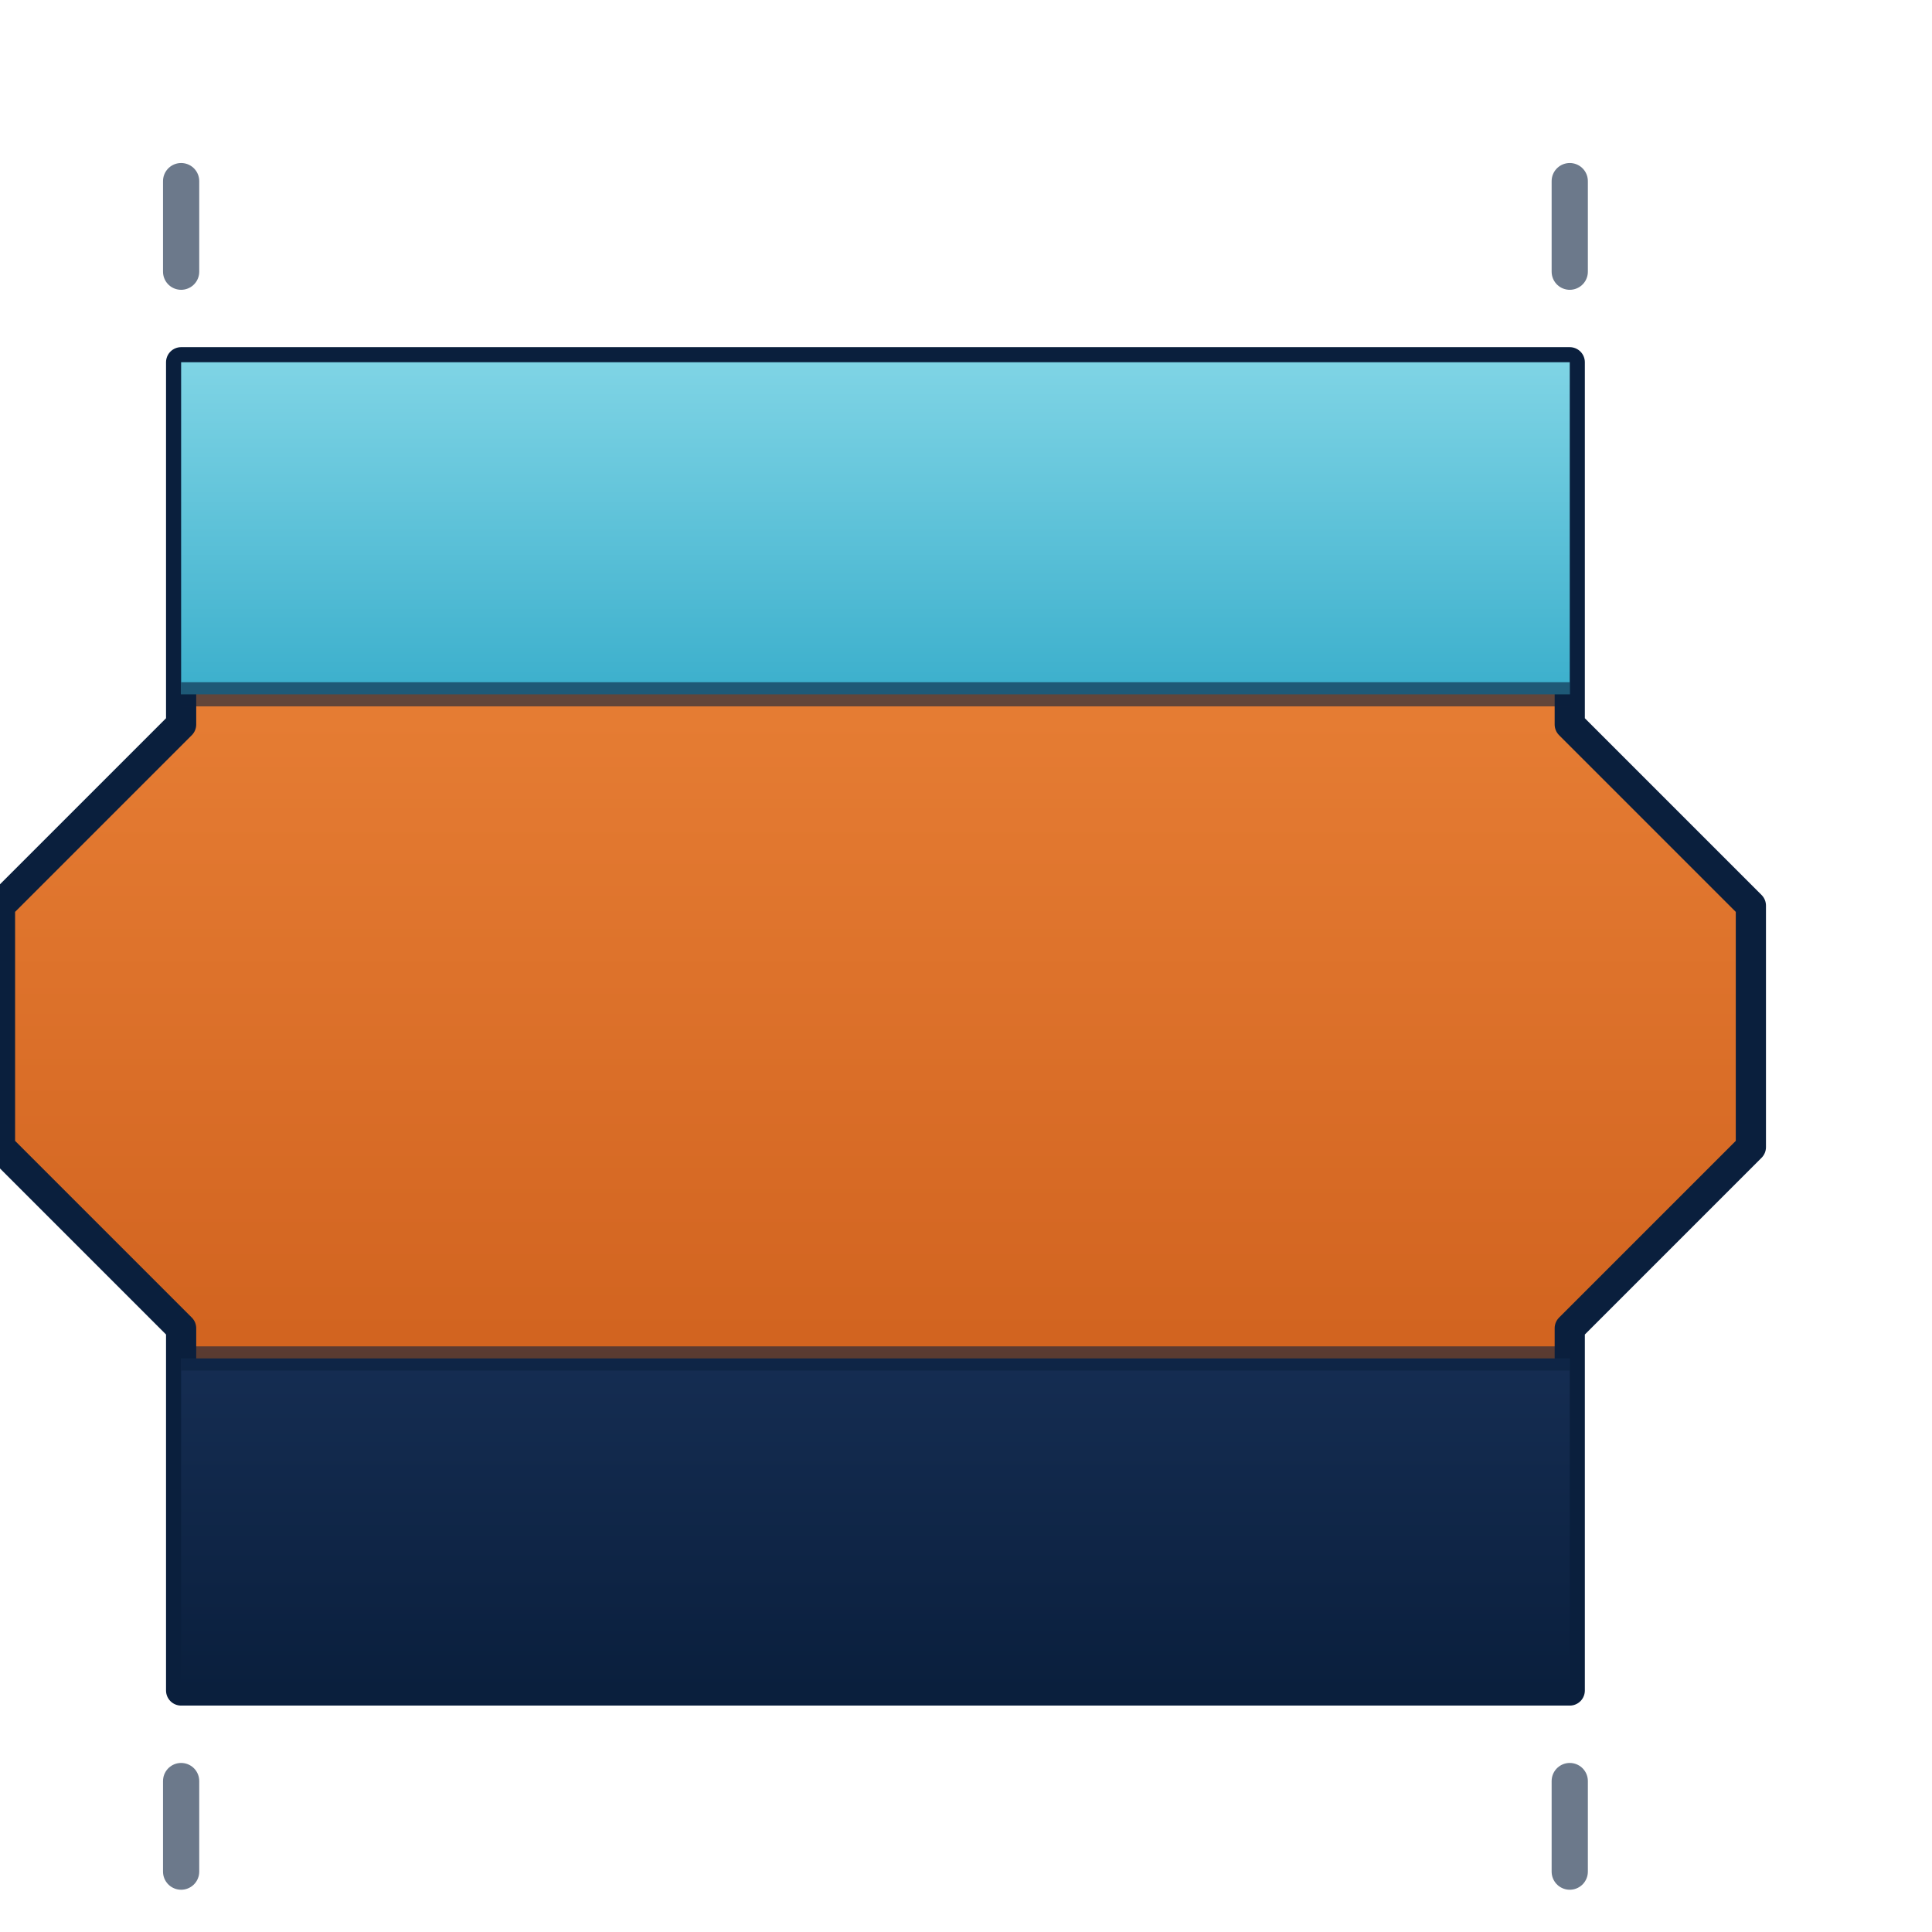
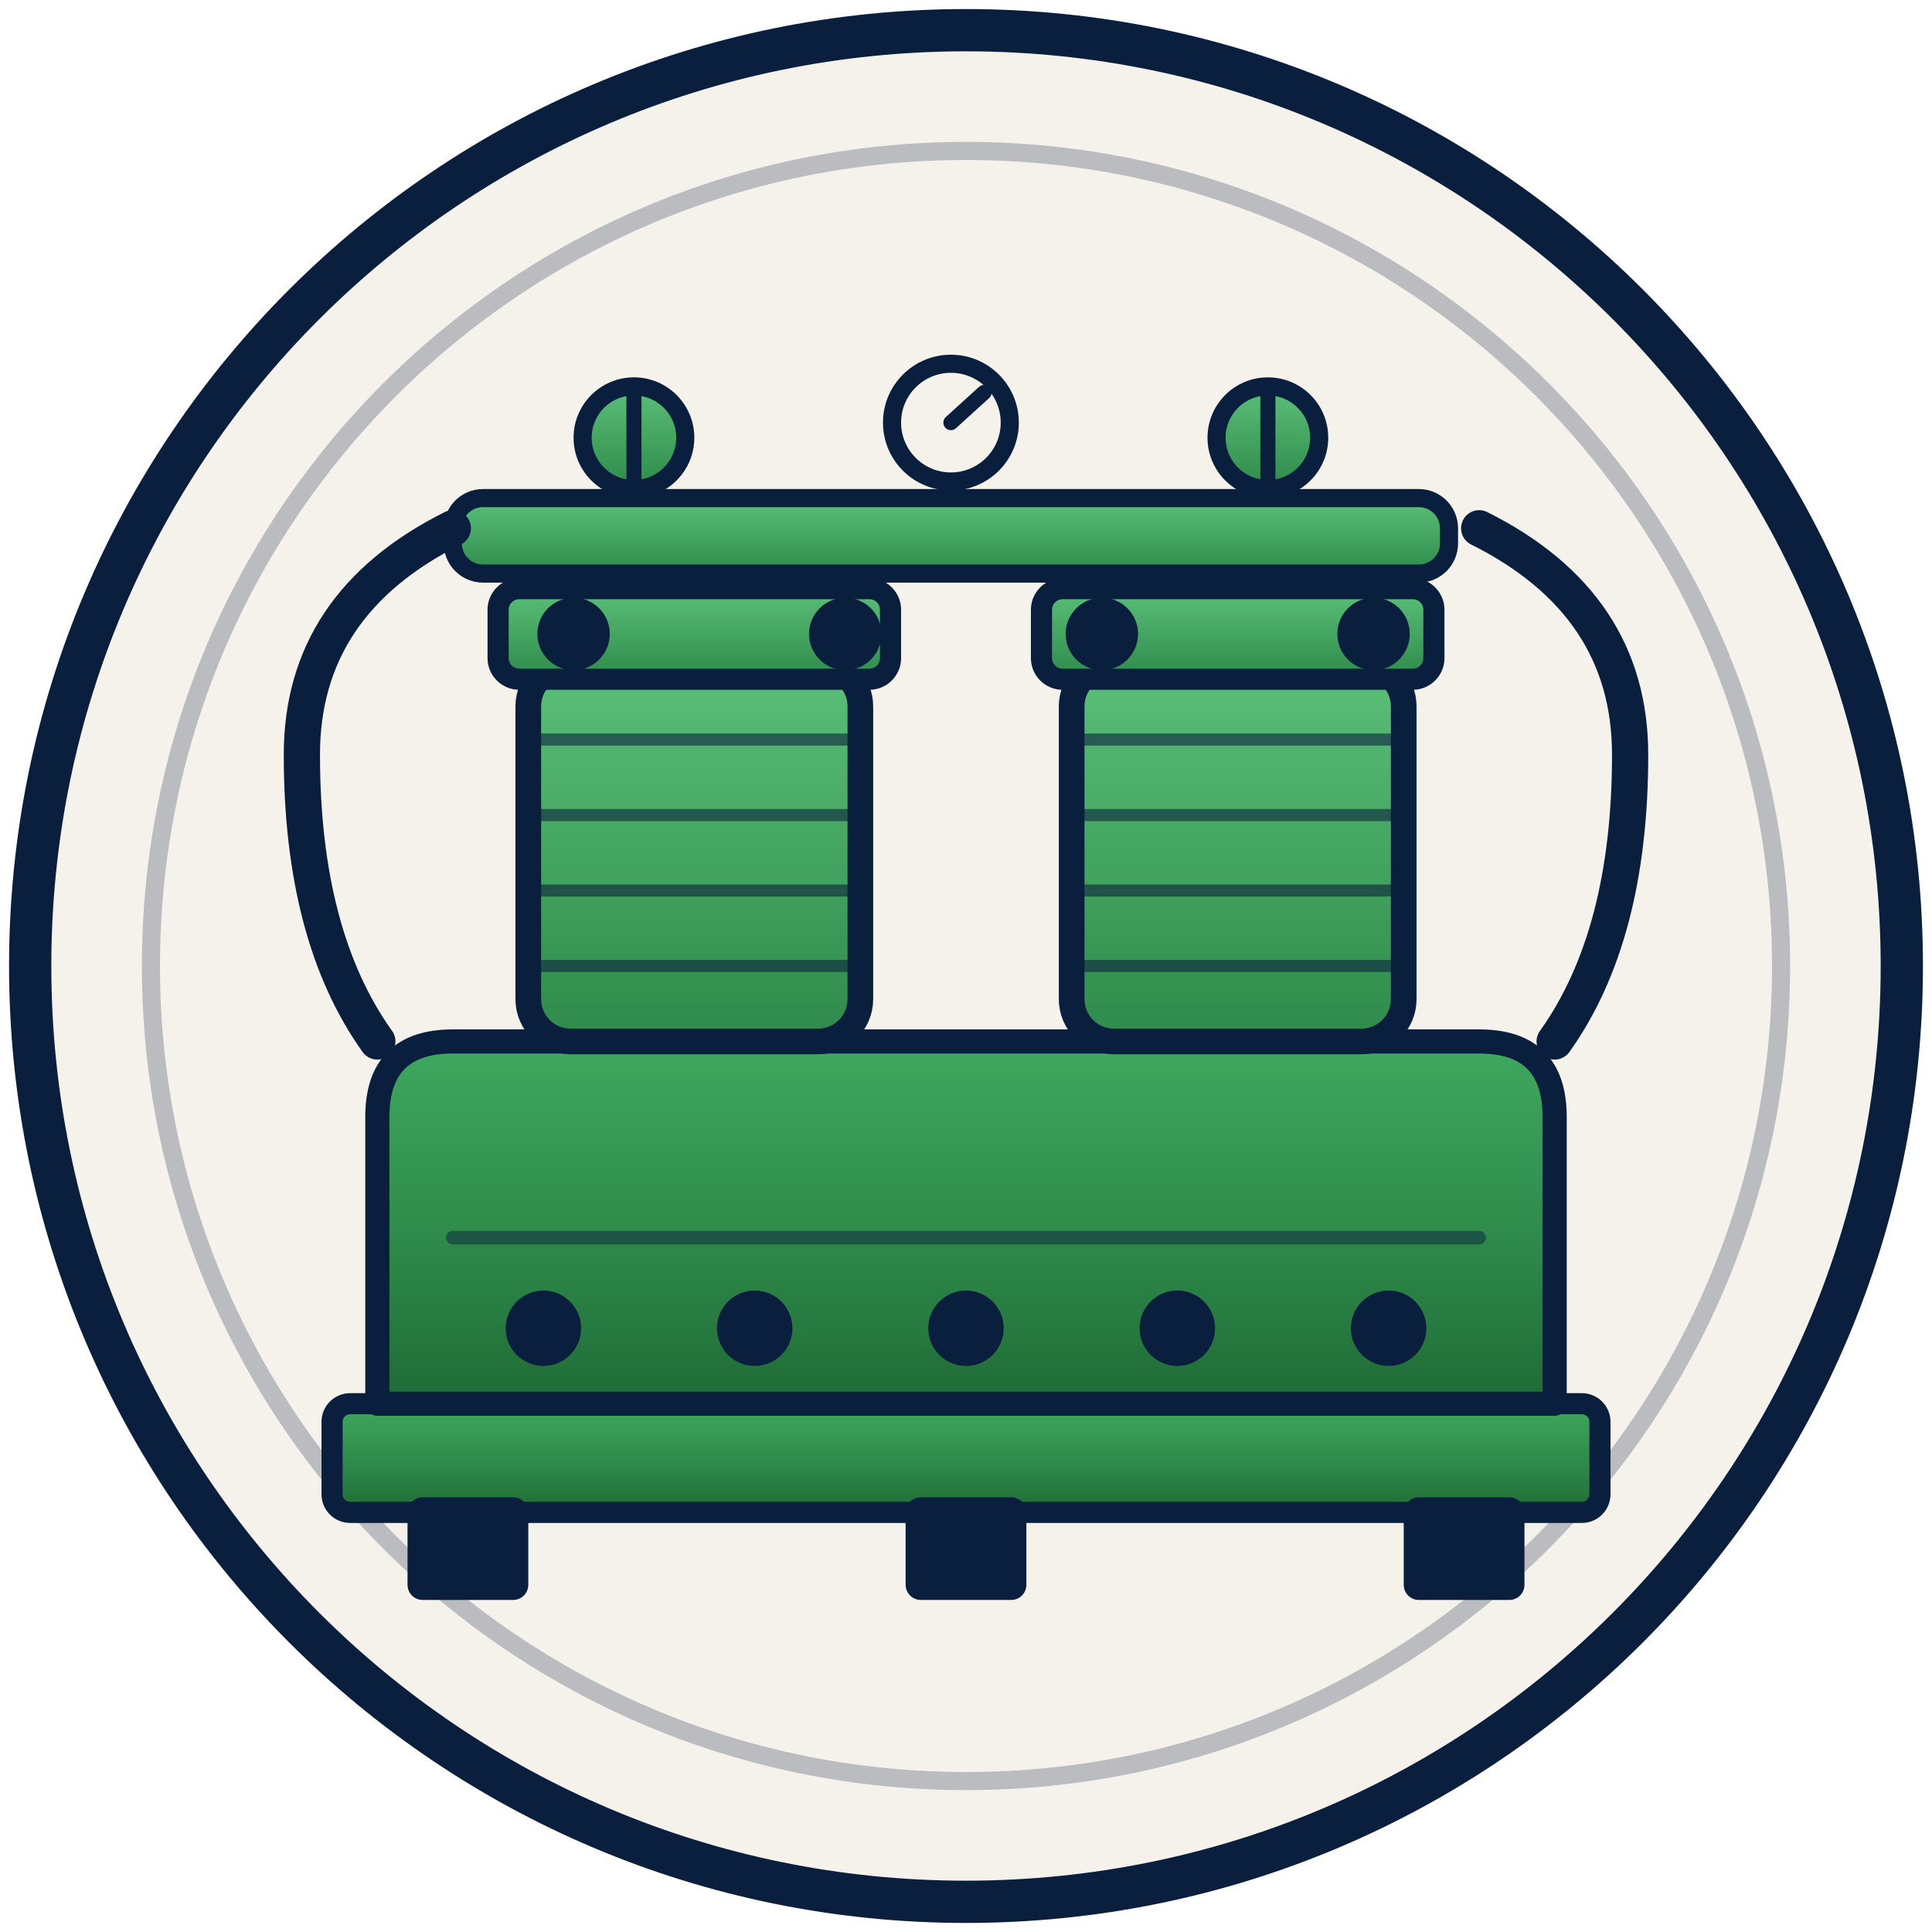
<svg xmlns="http://www.w3.org/2000/svg" viewBox="0 0 64 64" role="img" aria-label="Izhar Foster mark">
  <defs>
-     <linearGradient id="pirCore-i" x1="0%" y1="0%" x2="0%" y2="100%">
-       <stop offset="0%" stop-color="#F08A3E" />
-       <stop offset="100%" stop-color="#C75615" />
+     <linearGradient id="greenBodyI" x1="0%" y1="0%" x2="0%" y2="100%">
+       <stop offset="0%" stop-color="#3FA85F" />
+       <stop offset="55%" stop-color="#2E8A4A" />
+       <stop offset="100%" stop-color="#1F6B36" />
    </linearGradient>
-     <linearGradient id="skinWarm-i" x1="0%" y1="0%" x2="0%" y2="100%">
-       <stop offset="0%" stop-color="#152D52" />
-       <stop offset="100%" stop-color="#0A1F3D" />
+     <linearGradient id="greenHeadI" x1="0%" y1="0%" x2="0%" y2="100%">
+       <stop offset="0%" stop-color="#5BC079" />
+       <stop offset="100%" stop-color="#2E8A4A" />
    </linearGradient>
-     <linearGradient id="skinCold-i" x1="0%" y1="0%" x2="0%" y2="100%">
-       <stop offset="0%" stop-color="#7FD4E5" />
-       <stop offset="100%" stop-color="#3BAFCC" />
-     </linearGradient>
-     <clipPath id="panelClip-i">
-       <path d="M 6 12                L 52 12                L 52 24                L 58 30                L 58 38                L 52 44                L 52 56                L 6 56                L 6 44                L 0 38                L 0 30                L 6 24                Z" />
-     </clipPath>
  </defs>
-   <path d="M 6 12            L 52 12            L 52 24            L 58 30            L 58 38            L 52 44            L 52 56            L 6 56            L 6 44            L 0 38            L 0 30            L 6 24            Z" fill="url(#pirCore-i)" stroke="#0A1F3D" stroke-width="1" stroke-linejoin="round" />
-   <g clip-path="url(#panelClip-i)">
-     <rect x="-2" y="12" width="64" height="11" fill="url(#skinCold-i)" />
-     <rect x="-2" y="45" width="64" height="11" fill="url(#skinWarm-i)" />
-     <line x1="-2" y1="23" x2="60" y2="23" stroke="#0A1F3D" stroke-width="0.8" opacity="0.6" />
-     <line x1="-2" y1="45" x2="60" y2="45" stroke="#0A1F3D" stroke-width="0.8" opacity="0.6" />
-   </g>
-   <g stroke="#0A1F3D" stroke-width="1.2" stroke-linecap="round" opacity="0.6">
-     <line x1="6" y1="6" x2="6" y2="9" />
-     <line x1="52" y1="6" x2="52" y2="9" />
-     <line x1="6" y1="59" x2="6" y2="62" />
-     <line x1="52" y1="59" x2="52" y2="62" />
+   <circle cx="32" cy="32" r="31" fill="#F5F2EC" stroke="#0A1F3D" stroke-width="1.4" />
+   <circle cx="32" cy="32" r="27" fill="#F5F2EC" />
+   <circle cx="32" cy="32" r="27" fill="none" stroke="#0A1F3D" stroke-width="0.6" stroke-opacity="0.25" />
+   <g transform="translate(32, 33)" stroke="#0A1F3D" stroke-linejoin="round" stroke-linecap="round">
+     <rect x="-21" y="13.5" width="42" height="3.6" rx="0.6" fill="url(#greenBodyI)" stroke-width="0.7" />
+     <rect x="-18" y="17.1" width="3" height="2.4" fill="#0A1F3D" />
+     <rect x="-1.5" y="17.1" width="3" height="2.4" fill="#0A1F3D" />
+     <rect x="15" y="17.1" width="3" height="2.4" fill="#0A1F3D" />
+     <path d="M -19.5 13.5 L -19.5 4 Q -19.5 1.5 -17 1.5 L 17 1.5 Q 19.5 1.5 19.5 4 L 19.5 13.5 Z" fill="url(#greenBodyI)" stroke-width="0.8" />
+     <line x1="-17" y1="8" x2="17" y2="8" stroke-width="0.45" opacity="0.5" />
+     <circle cx="-14" cy="11" r="0.75" fill="#0A1F3D" />
+     <circle cx="-7" cy="11" r="0.75" fill="#0A1F3D" />
+     <circle cx="0" cy="11" r="0.75" fill="#0A1F3D" />
+     <circle cx="7" cy="11" r="0.75" fill="#0A1F3D" />
+     <circle cx="14" cy="11" r="0.75" fill="#0A1F3D" />
+     <rect x="-14.5" y="-11" width="11" height="12.5" rx="1.4" fill="url(#greenHeadI)" stroke-width="0.85" />
+     <g stroke-width="0.4" opacity="0.6">
+       <line x1="-14.5" y1="-8.5" x2="-3.5" y2="-8.5" />
+       <line x1="-14.5" y1="-6" x2="-3.5" y2="-6" />
+       <line x1="-14.5" y1="-3.5" x2="-3.5" y2="-3.5" />
+       <line x1="-14.5" y1="-1" x2="-3.5" y2="-1" />
+     </g>
+     <rect x="-15.5" y="-13.5" width="13" height="3" rx="0.7" fill="url(#greenHeadI)" stroke-width="0.7" />
+     <circle cx="-13" cy="-12" r="0.7" fill="#0A1F3D" />
+     <circle cx="-4" cy="-12" r="0.7" fill="#0A1F3D" />
+     <rect x="3.5" y="-11" width="11" height="12.5" rx="1.4" fill="url(#greenHeadI)" stroke-width="0.85" />
+     <g stroke-width="0.4" opacity="0.6">
+       <line x1="3.5" y1="-8.5" x2="14.5" y2="-8.5" />
+       <line x1="3.5" y1="-6" x2="14.5" y2="-6" />
+       <line x1="3.5" y1="-3.5" x2="14.5" y2="-3.5" />
+       <line x1="3.5" y1="-1" x2="14.5" y2="-1" />
+     </g>
+     <rect x="2.5" y="-13.5" width="13" height="3" rx="0.7" fill="url(#greenHeadI)" stroke-width="0.7" />
+     <circle cx="4.5" cy="-12" r="0.7" fill="#0A1F3D" />
+     <circle cx="13.5" cy="-12" r="0.7" fill="#0A1F3D" />
+     <rect x="-17" y="-16.5" width="33" height="2.5" rx="1" fill="url(#greenHeadI)" stroke-width="0.6" />
+     <circle cx="-11" cy="-18.5" r="1.7" fill="url(#greenHeadI)" stroke-width="0.6" />
+     <line x1="-11" y1="-20.2" x2="-11" y2="-16.5" stroke-width="0.5" />
+     <circle cx="10" cy="-18.5" r="1.7" fill="url(#greenHeadI)" stroke-width="0.6" />
+     <line x1="10" y1="-20.2" x2="10" y2="-16.5" stroke-width="0.5" />
+     <circle cx="-0.5" cy="-19" r="1.95" fill="#F5F2EC" stroke-width="0.6" />
+     <line x1="-0.5" y1="-19" x2="0.6" y2="-20" stroke-width="0.5" />
+     <path d="M -17 -15.5 Q -22 -13 -22 -8 Q -22 -2 -19.5 1.5" fill="none" stroke-width="1.2" />
+     <path d="M 17 -15.5 Q 22 -13 22 -8 Q 22 -2 19.5 1.5" fill="none" stroke-width="1.2" />
  </g>
</svg>
